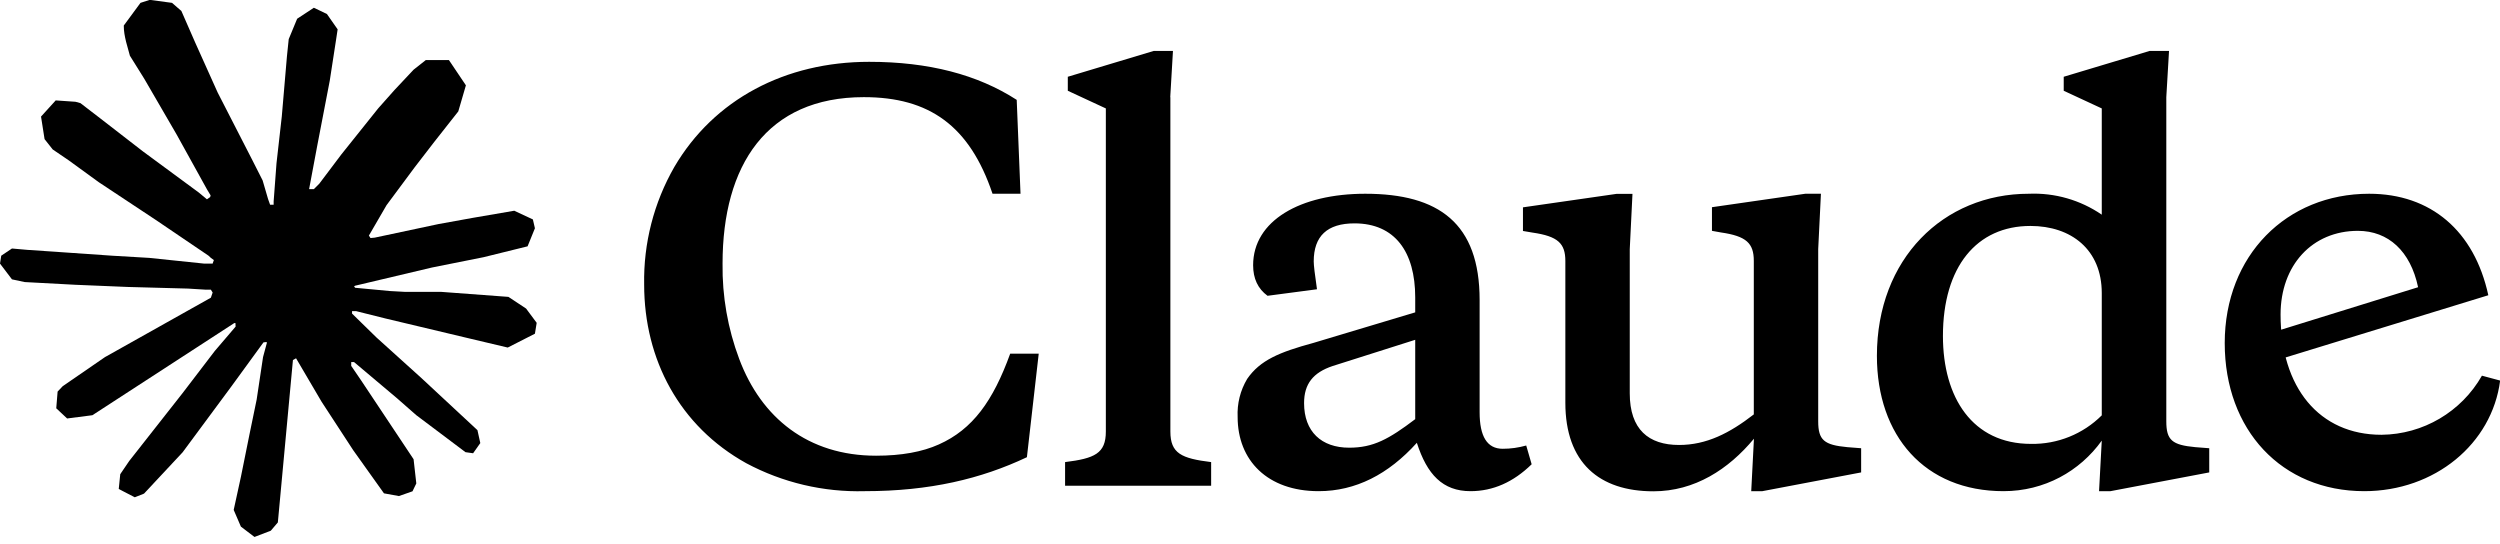
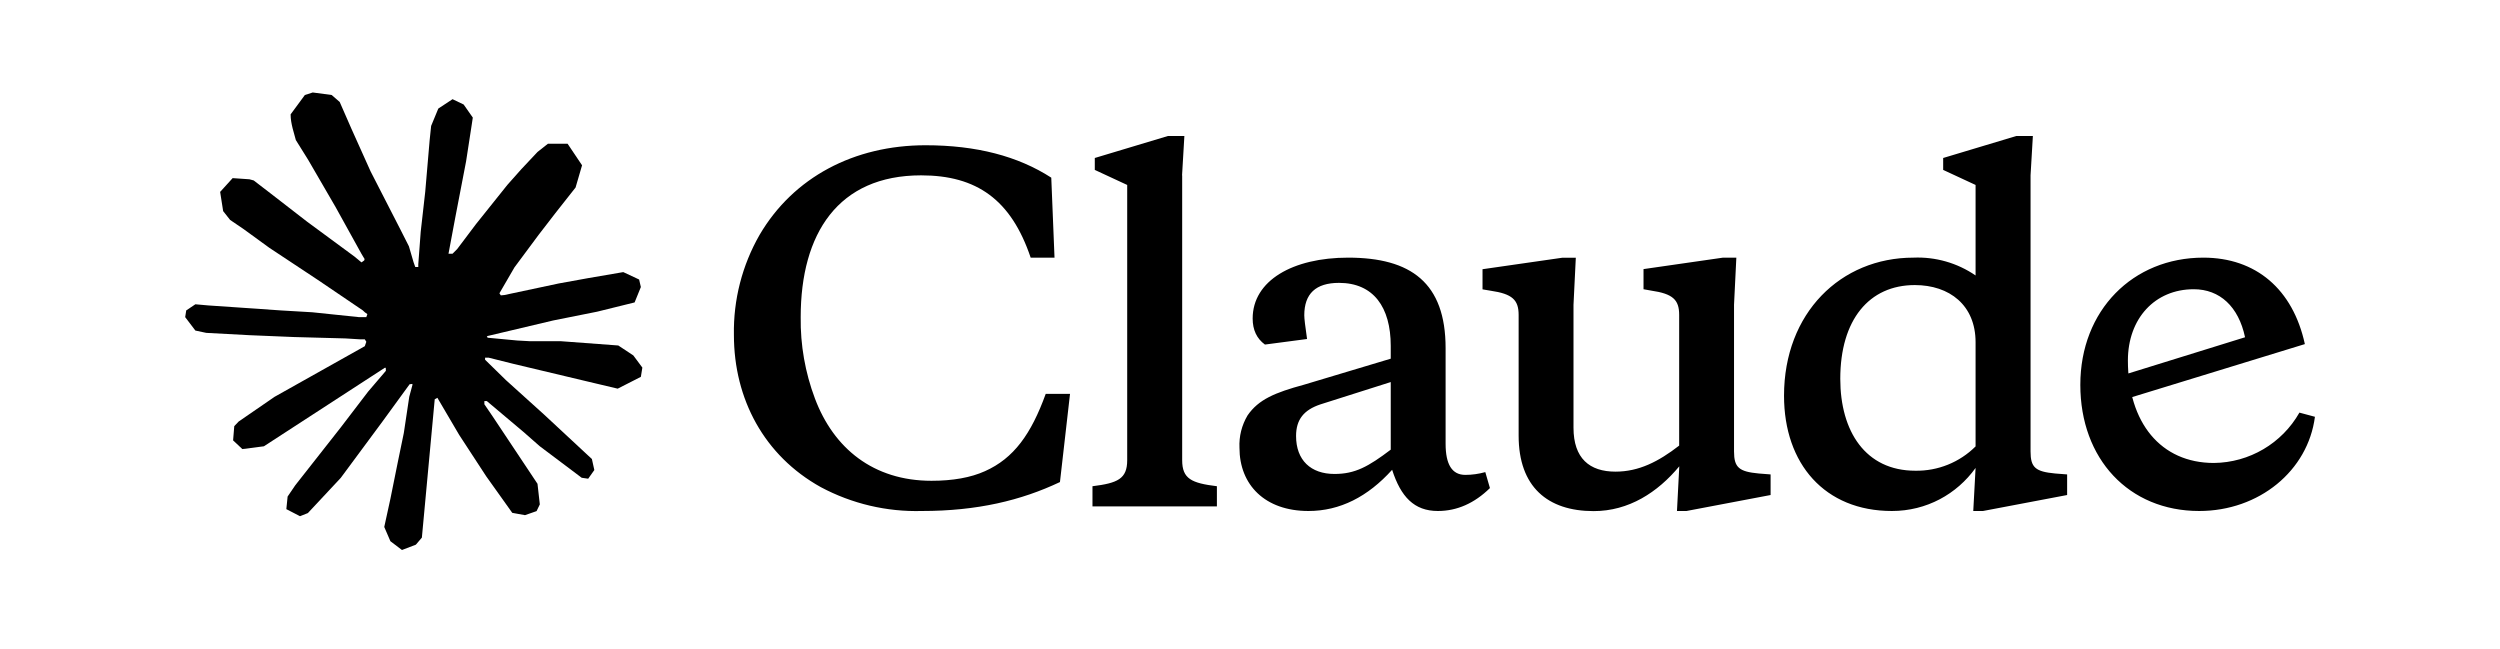
- <svg xmlns="http://www.w3.org/2000/svg" viewBox="0 0 184 40" fill="currentColor">
+ <svg xmlns="http://www.w3.org/2000/svg" viewBox="-16 -8 216 56" fill="currentColor">
  <path shape-rendering="optimizeQuality" d="m7.75 26.27 7.77-4.36.13-.38-.13-.21h-.38l-1.3-.08-4.44-.12-3.85-.16-3.73-.2-.94-.2L0 19.4l.09-.58.79-.53 1.13.1 2.5.17 3.75.26 2.72.16 4.03.42h.64l.09-.26-.22-.16-.17-.16-3.88-2.63-4.2-2.78-2.2-1.6L3.88 11l-.6-.76-.26-1.66L4.1 7.39l1.45.1.37.1 1.47 1.13 3.14 2.43 4.1 3.02.6.5.24-.17.03-.12-.27-.45L13 9.9l-2.38-4.1-1.06-1.7-.28-1.02c-.1-.42-.17-.77-.17-1.2L10.34.21l.68-.22 1.64.22.69.6 1.02 2.33 1.65 3.67 2.56 4.99.75 1.48.4 1.37.15.42h.26v-.24l.21-2.81.39-3.45.38-4.44.13-1.25.62-1.5L23.1.57l.96.46.79 1.13-.11.73-.47 3.05-.92 4.78-.6 3.2h.35l.4-.4 1.62-2.15 2.72-3.4 1.2-1.35 1.4-1.49.9-.71h1.7l1.25 1.86-.56 1.92-1.75 2.22-1.45 1.88-2.08 2.8-1.3 2.24.12.18.31-.03 4.7-1 2.54-.46 3.03-.52 1.37.64.15.65-.54 1.33-3.24.8-3.8.76-5.66 1.34-.07.05.08.1 2.55.24 1.09.06h2.67l4.97.37 1.3.86.78 1.05-.13.8-2 1.02-2.7-.64-6.3-1.5-2.16-.54h-.3v.18l1.8 1.76 3.3 2.98 4.13 3.84.21.95-.53.75-.56-.08-3.63-2.73-1.4-1.23-3.17-2.67h-.21v.28l.73 1.07 3.86 5.8.2 1.78-.28.58-1 .35-1.1-.2L26 33.14l-2.33-3.57-1.88-3.2-.23.13-1.11 11.95-.52.61-1.2.46-1-.76-.53-1.23.53-2.43.64-3.17.52-2.52.47-3.13.28-1.04-.02-.07-.23.03-2.36 3.24-3.59 4.85-2.84 3.04-.68.27-1.18-.61.11-1.09.66-.97 3.93-5 2.37-3.1 1.53-1.79-.01-.26h-.09L6.8 30.56l-1.86.24-.8-.75.1-1.23.38-.4 3.14-2.16Z" />
  <path shape-rendering="optimizeQuality" d="M64.48 33.54c-5.02 0-8.45-2.8-10.07-7.11a19.19 19.19 0 0 1-1.23-7.03c0-7.23 3.24-12.25 10.4-12.25 4.81 0 7.78 2.1 9.47 7.11h2.06l-.28-6.91c-2.88-1.86-6.48-2.8-10.86-2.8-6.17 0-11.42 2.76-14.34 7.74a16.77 16.77 0 0 0-2.22 8.65c0 5.53 2.61 10.43 7.51 13.15a17.51 17.51 0 0 0 8.73 2.06c4.78 0 8.57-.91 11.93-2.5l.87-7.62h-2.1c-1.26 3.48-2.76 5.57-5.25 6.68-1.22.55-2.76.83-4.62.83ZM86.13 7.15l.2-3.4h-1.42l-6.32 1.9v1.03l2.8 1.3v23.78c0 1.62-.83 1.98-3 2.25v1.74h10.75v-1.74c-2.18-.27-3-.63-3-2.25V7.16Zm42.75 29h.83l7.27-1.38v-1.78l-1.02-.08c-1.7-.16-2.14-.51-2.14-1.9V18.33l.2-4.07h-1.15l-6.87.99v1.74l.67.12c1.86.27 2.41.79 2.41 2.09v11.3c-1.78 1.38-3.48 2.25-5.5 2.25-2.24 0-3.63-1.14-3.63-3.8V18.34l.2-4.07h-1.18l-6.88.99v1.74l.71.12c1.86.27 2.41.79 2.41 2.09v10.43c0 4.42 2.5 6.52 6.48 6.52 3.04 0 5.53-1.62 7.4-3.87l-.2 3.87ZM108.9 22.08c0-5.65-3-7.82-8.42-7.82-4.78 0-8.25 1.98-8.25 5.26 0 .98.35 1.73 1.06 2.25l3.64-.48c-.16-1.1-.24-1.77-.24-2.05 0-1.86.99-2.8 3-2.8 2.97 0 4.47 2.09 4.47 5.45v1.1l-7.5 2.25c-2.5.68-3.92 1.27-4.87 2.65a5 5 0 0 0-.7 2.8c0 3.2 2.2 5.46 5.96 5.46 2.72 0 5.13-1.23 7.23-3.56.75 2.33 1.9 3.56 3.95 3.56 1.66 0 3.16-.67 4.5-1.98l-.4-1.38c-.58.16-1.14.24-1.73.24-1.15 0-1.7-.91-1.7-2.69v-8.26Zm-9.6 10.87c-2.05 0-3.32-1.19-3.32-3.28 0-1.42.67-2.25 2.1-2.73l6.08-1.93v5.84c-1.94 1.47-3.08 2.1-4.86 2.1Zm63.3 1.82v-1.78l-1.03-.08c-1.7-.16-2.13-.51-2.13-1.9V7.15l.2-3.4h-1.43l-6.32 1.9v1.03l2.8 1.3v7.82a8.83 8.83 0 0 0-5.37-1.54c-6.28 0-11.18 4.78-11.18 11.93 0 5.89 3.52 9.96 9.32 9.96 3 0 5.61-1.46 7.23-3.72l-.2 3.72h.84l7.27-1.38Zm-13.16-18.14c3 0 5.25 1.74 5.25 4.94v9a7.2 7.2 0 0 1-5.21 2.1c-4.3 0-6.48-3.4-6.48-7.94 0-5.1 2.49-8.1 6.44-8.1Zm28.53 4.5c-.56-2.64-2.18-4.14-4.43-4.14-3.36 0-5.69 2.53-5.69 6.16 0 5.37 2.84 8.85 7.43 8.85a8.6 8.6 0 0 0 7.39-4.35l1.34.36c-.6 4.66-4.82 8.14-10 8.14-6.08 0-10.27-4.5-10.27-10.9 0-6.45 4.55-10.99 10.63-10.99 4.54 0 7.74 2.73 8.77 7.47l-15.84 4.86v-2.14l10.67-3.31Z" />
</svg>
